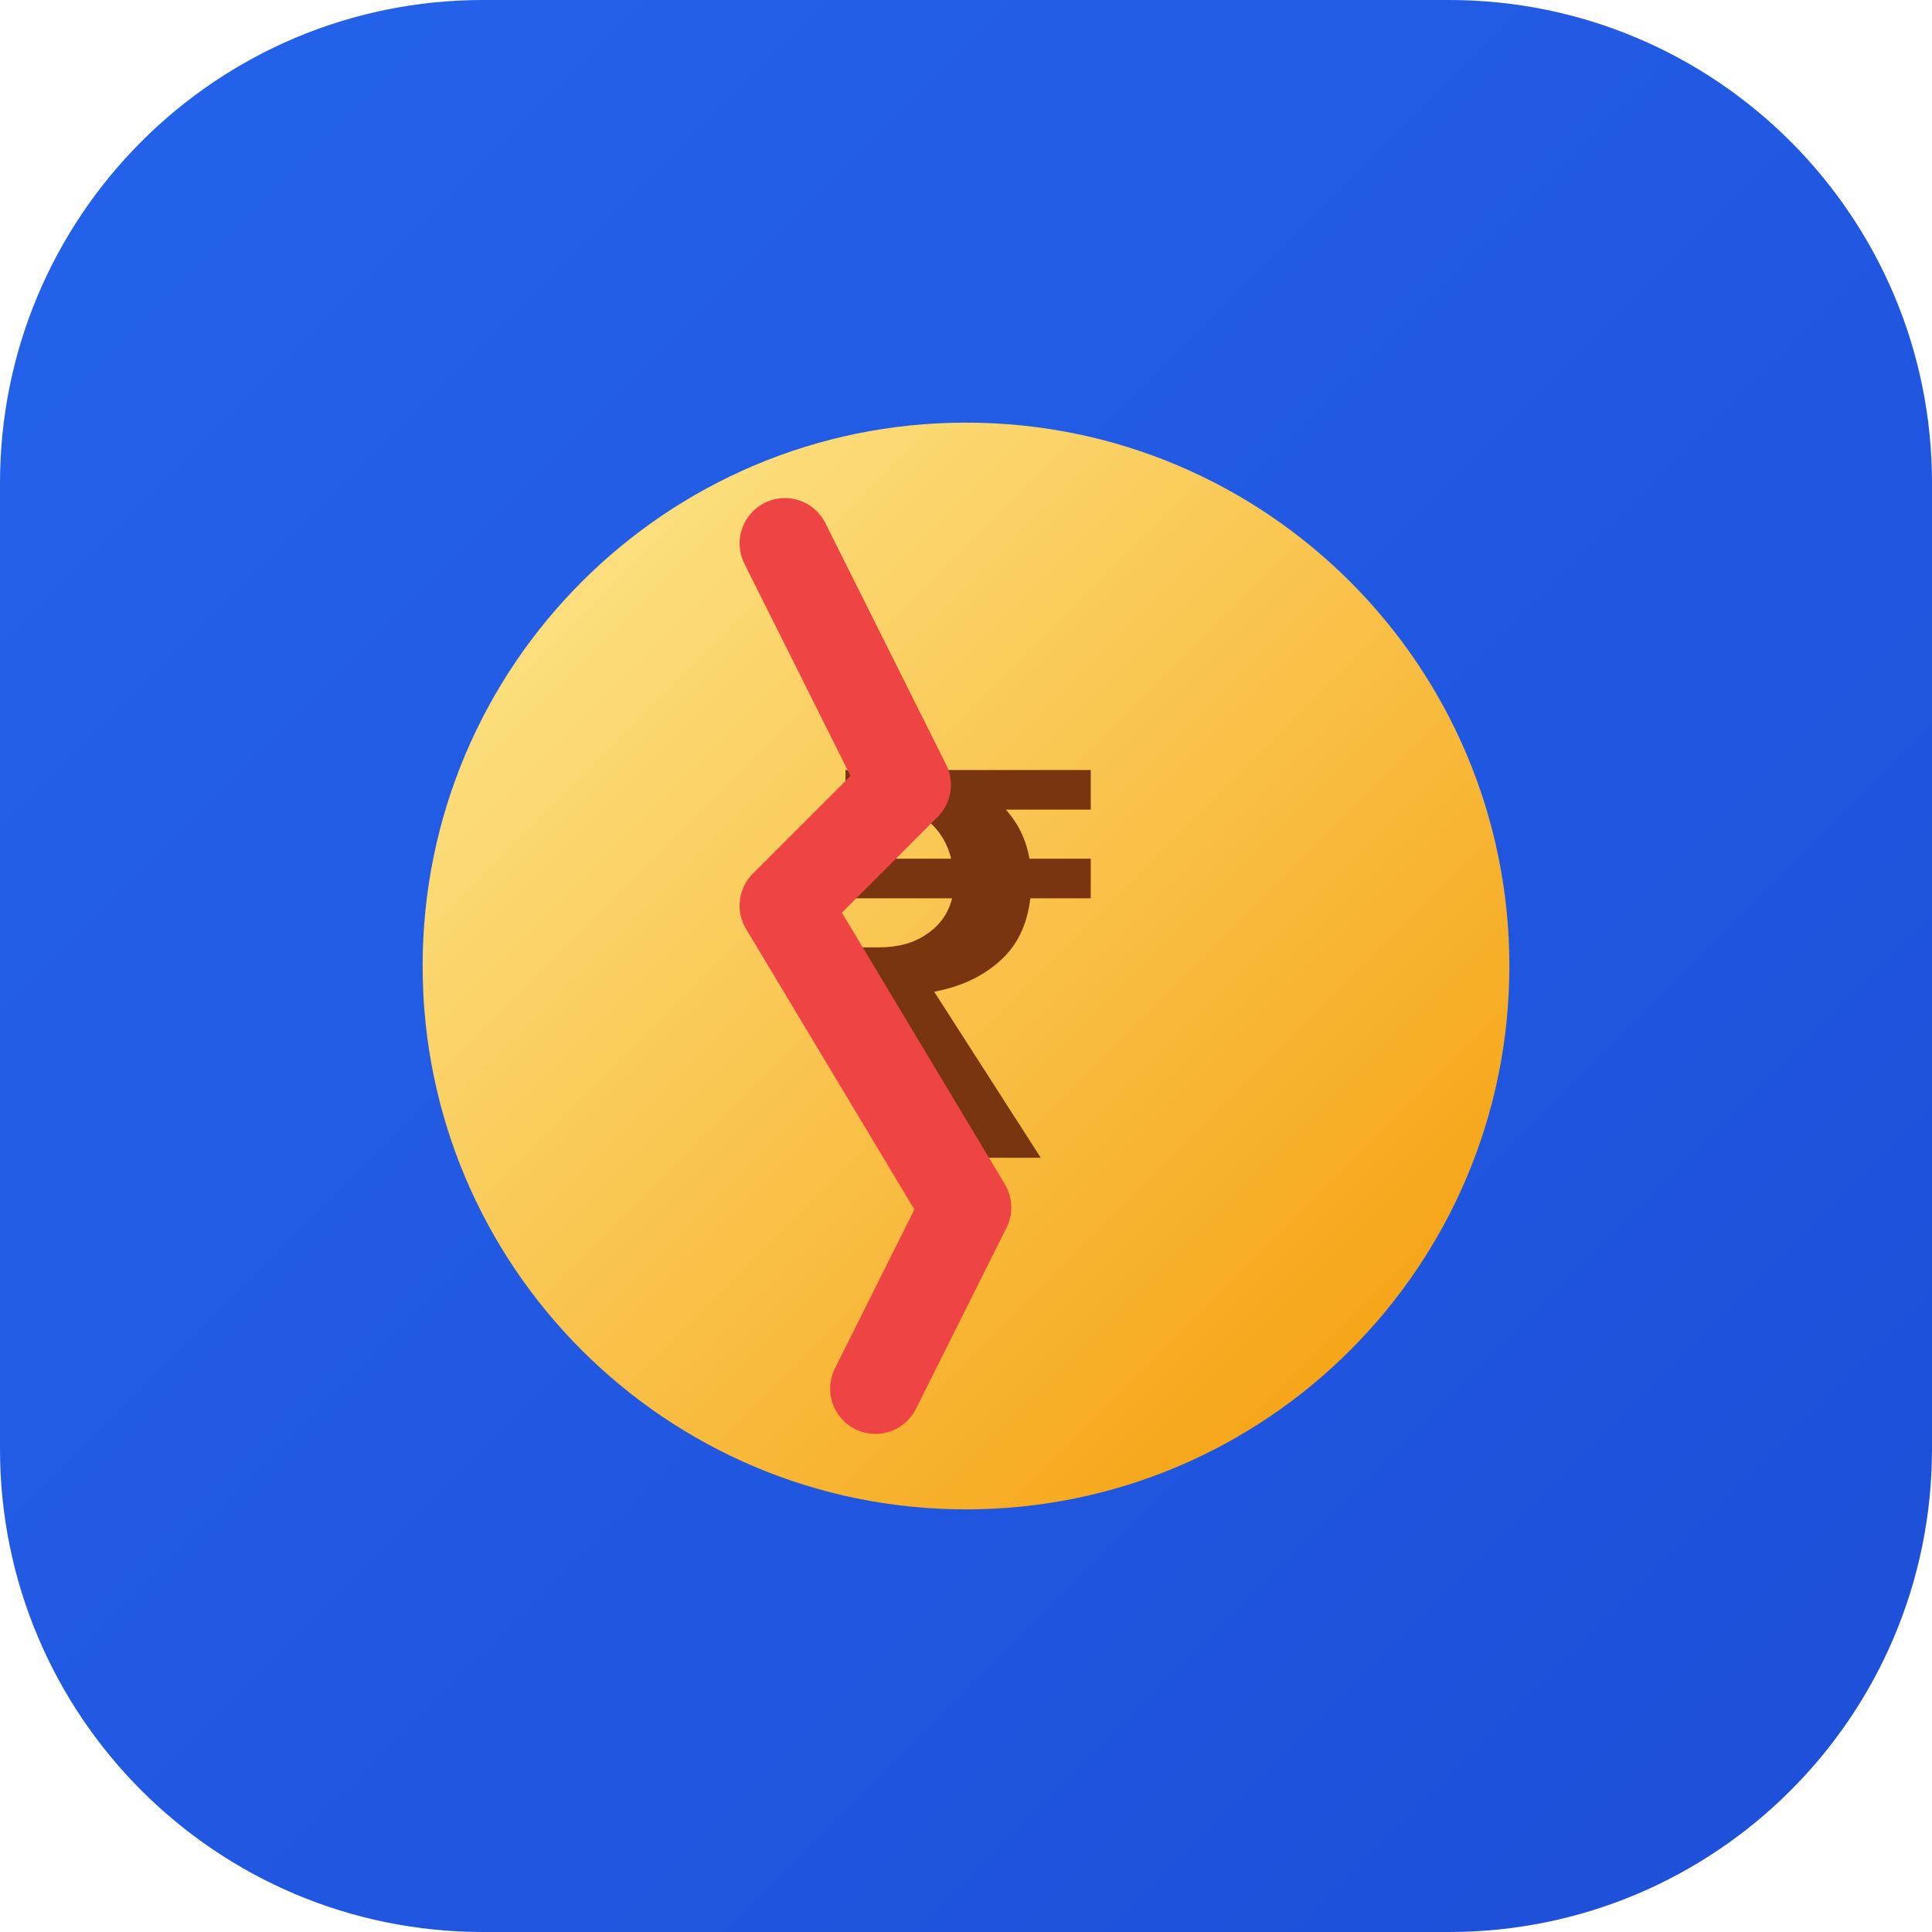
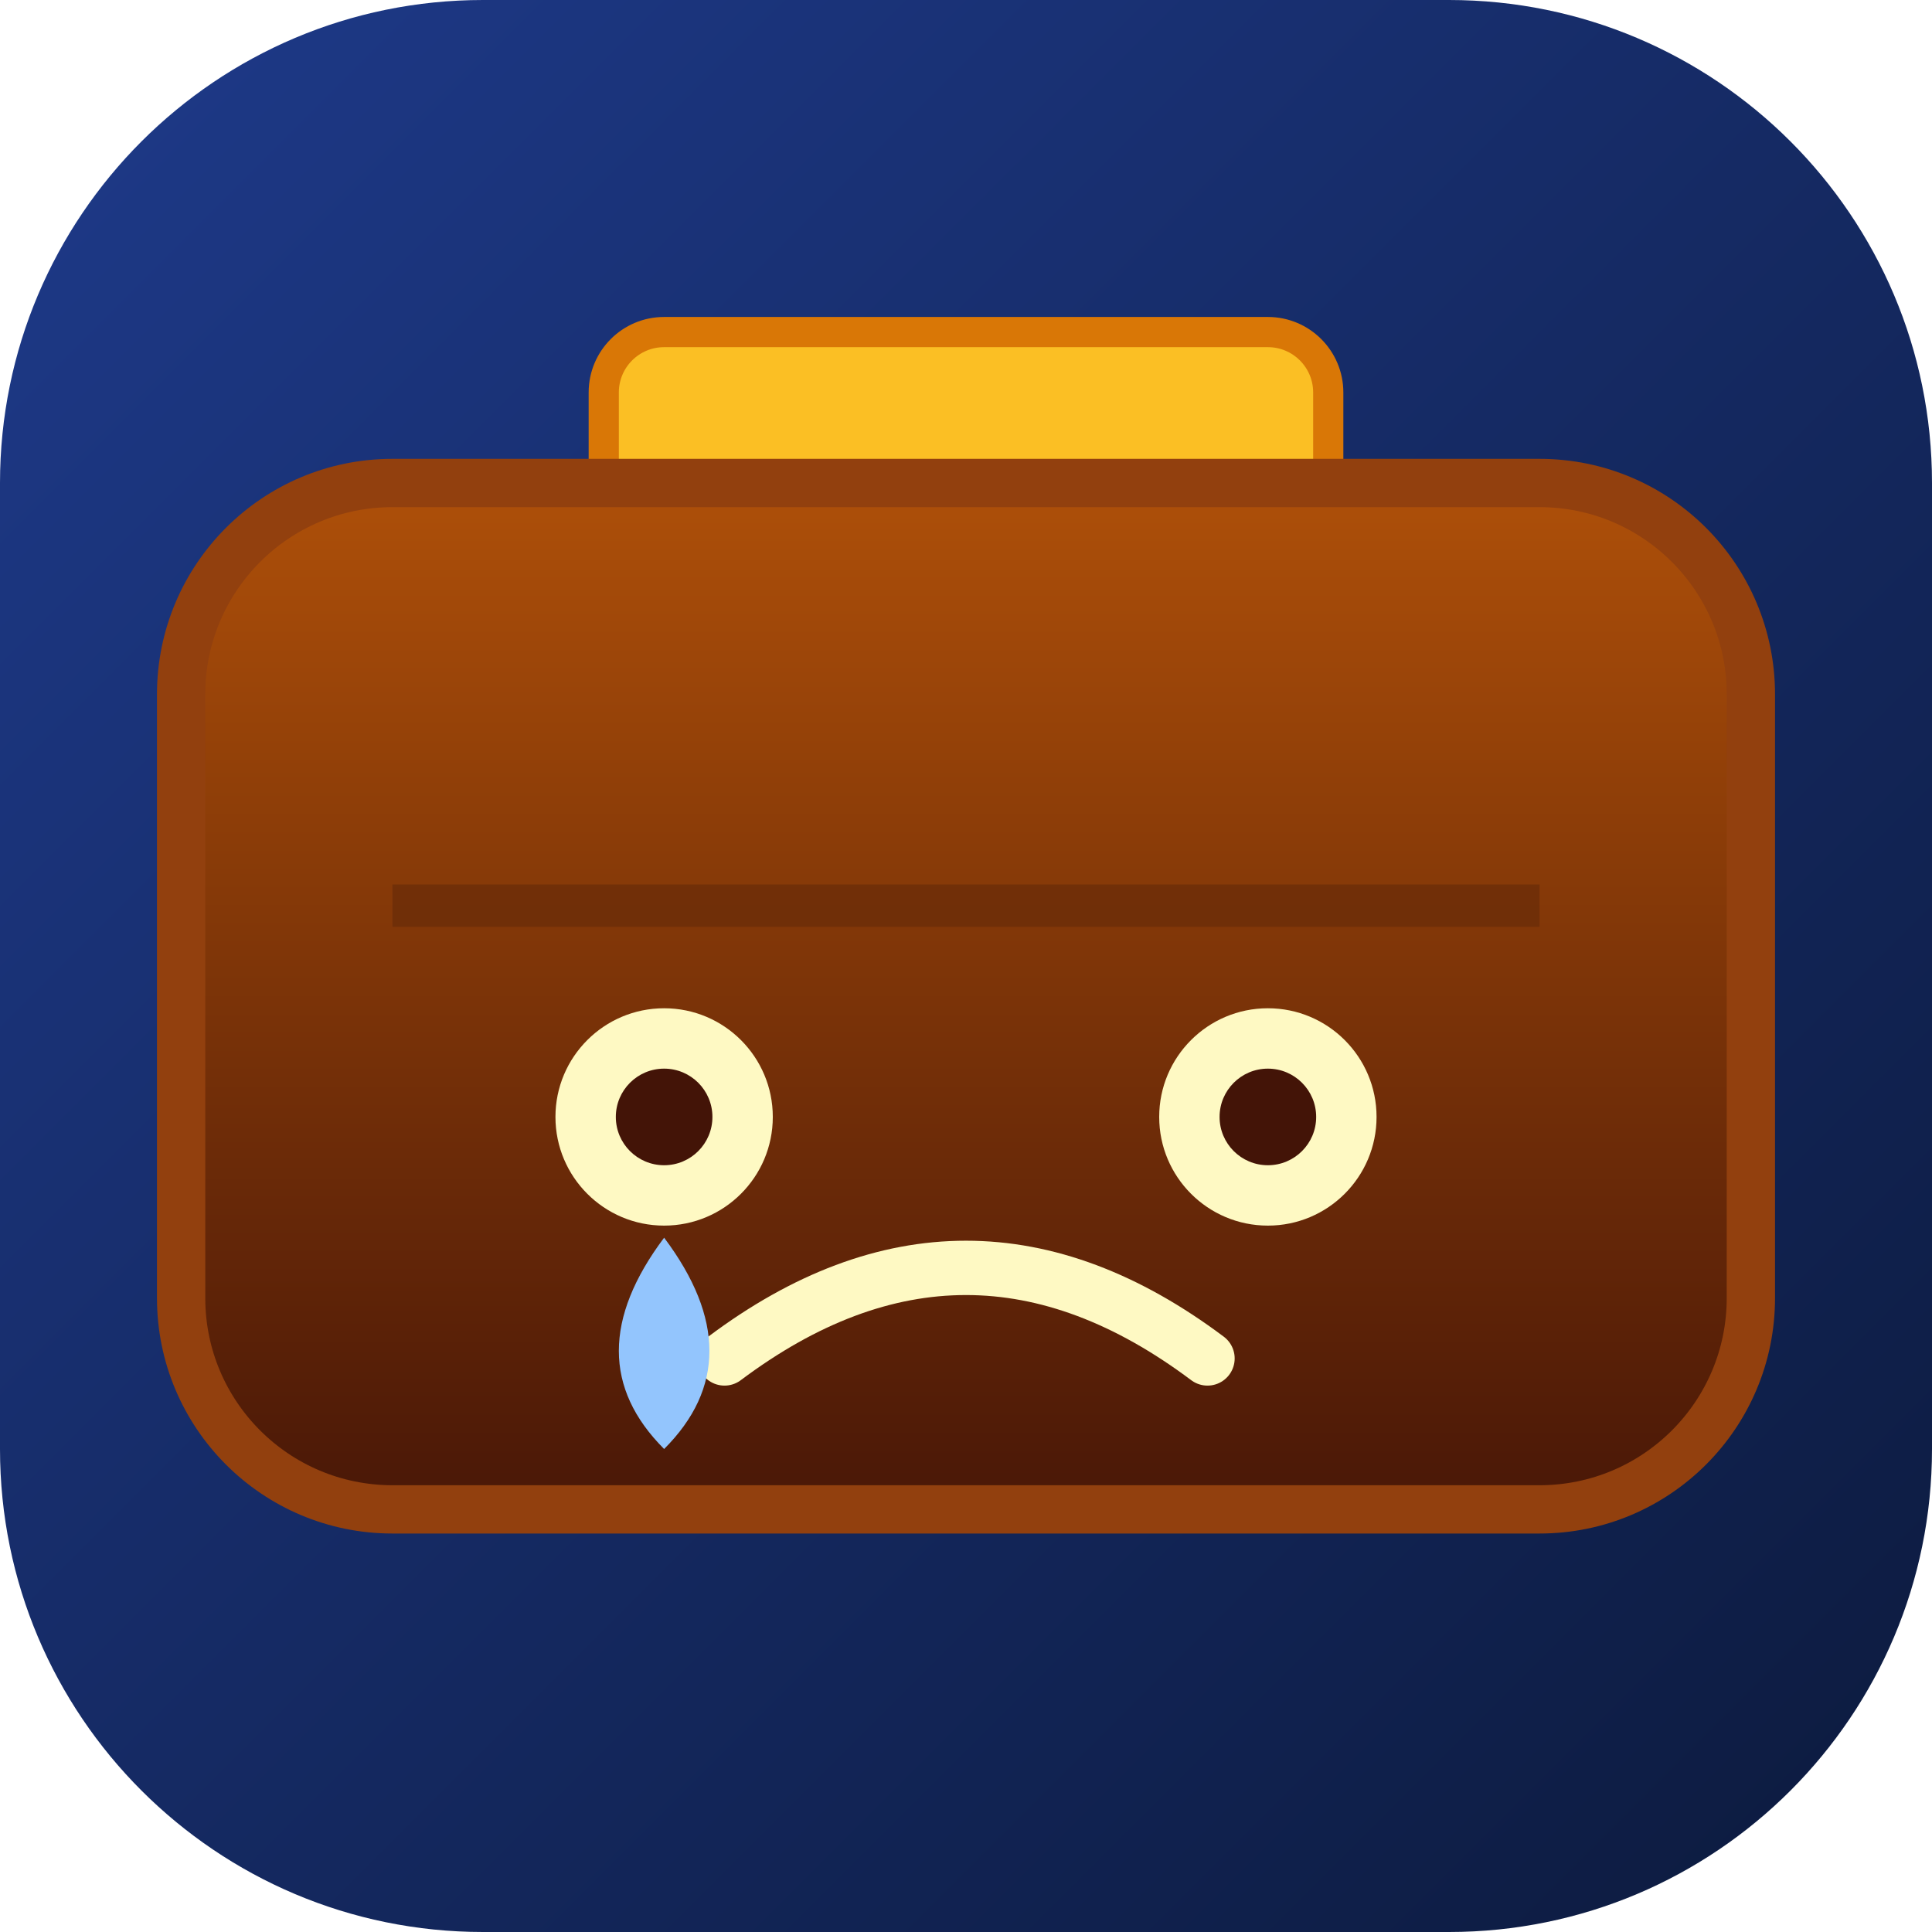
<svg xmlns="http://www.w3.org/2000/svg" viewBox="0 0 32 32" fill="none">
  <defs>
    <linearGradient id="fgBg" x1="0" y1="0" x2="32" y2="32" gradientUnits="userSpaceOnUse">
-       <stop offset="0%" stop-color="#2563EB" />
-       <stop offset="100%" stop-color="#1D4ED8" />
+       <stop offset="0%" stop-color="#1e3a8a" />
+       <stop offset="100%" stop-color="#0c1a3d" />
    </linearGradient>
-     <linearGradient id="fgCoin" x1="8" y1="8" x2="24" y2="24" gradientUnits="userSpaceOnUse">
-       <stop offset="0%" stop-color="#FDE68A" />
-       <stop offset="100%" stop-color="#F59E0B" />
+     <linearGradient id="fgWallet" x1="0" y1="7" x2="0" y2="26" gradientUnits="userSpaceOnUse">
+       <stop offset="0%" stop-color="#b45309" />
+       <stop offset="100%" stop-color="#431407" />
    </linearGradient>
  </defs>
  <rect width="32" height="32" rx="8" ry="8" fill="url(#fgBg)" />
-   <circle cx="16" cy="16" r="9" fill="url(#fgCoin)" />
-   <text x="16" y="16" font-family="Arial, sans-serif" font-size="9" font-weight="900" fill="#78350F" text-anchor="middle" dominant-baseline="middle">₹</text>
-   <path d="M 13 9 L 15 13 L 13 15 L 16 20 L 14.5 23" stroke="#EF4444" stroke-width="1.5" stroke-linecap="round" stroke-linejoin="round" fill="none" />
+   <rect x="10" y="5.5" width="12" height="4" rx="1" fill="#fbbf24" stroke="#d97706" stroke-width="0.5" />
+   <rect x="3" y="8" width="26" height="17" rx="3.5" fill="url(#fgWallet)" stroke="#92400e" stroke-width="0.8" />
+   <line x1="6.5" y1="15" x2="25.5" y2="15" stroke="#6b2d08" stroke-width="0.7" opacity="0.8" />
+   <circle cx="11" cy="18.5" r="1.8" fill="#fef9c3" />
+   <circle cx="11" cy="18.5" r="0.8" fill="#431407" />
+   <circle cx="21" cy="18.5" r="1.8" fill="#fef9c3" />
+   <circle cx="21" cy="18.5" r="0.8" fill="#431407" />
+   <path d="M12,22.5 Q16,19.5 20,22.5" stroke="#fef9c3" stroke-width="0.9" stroke-linecap="round" />
+   <path d="M11,20.5 Q9.5,22.5 11,24 Q12.5,22.5 11,20.5Z" fill="#93c5fd" />
</svg>
